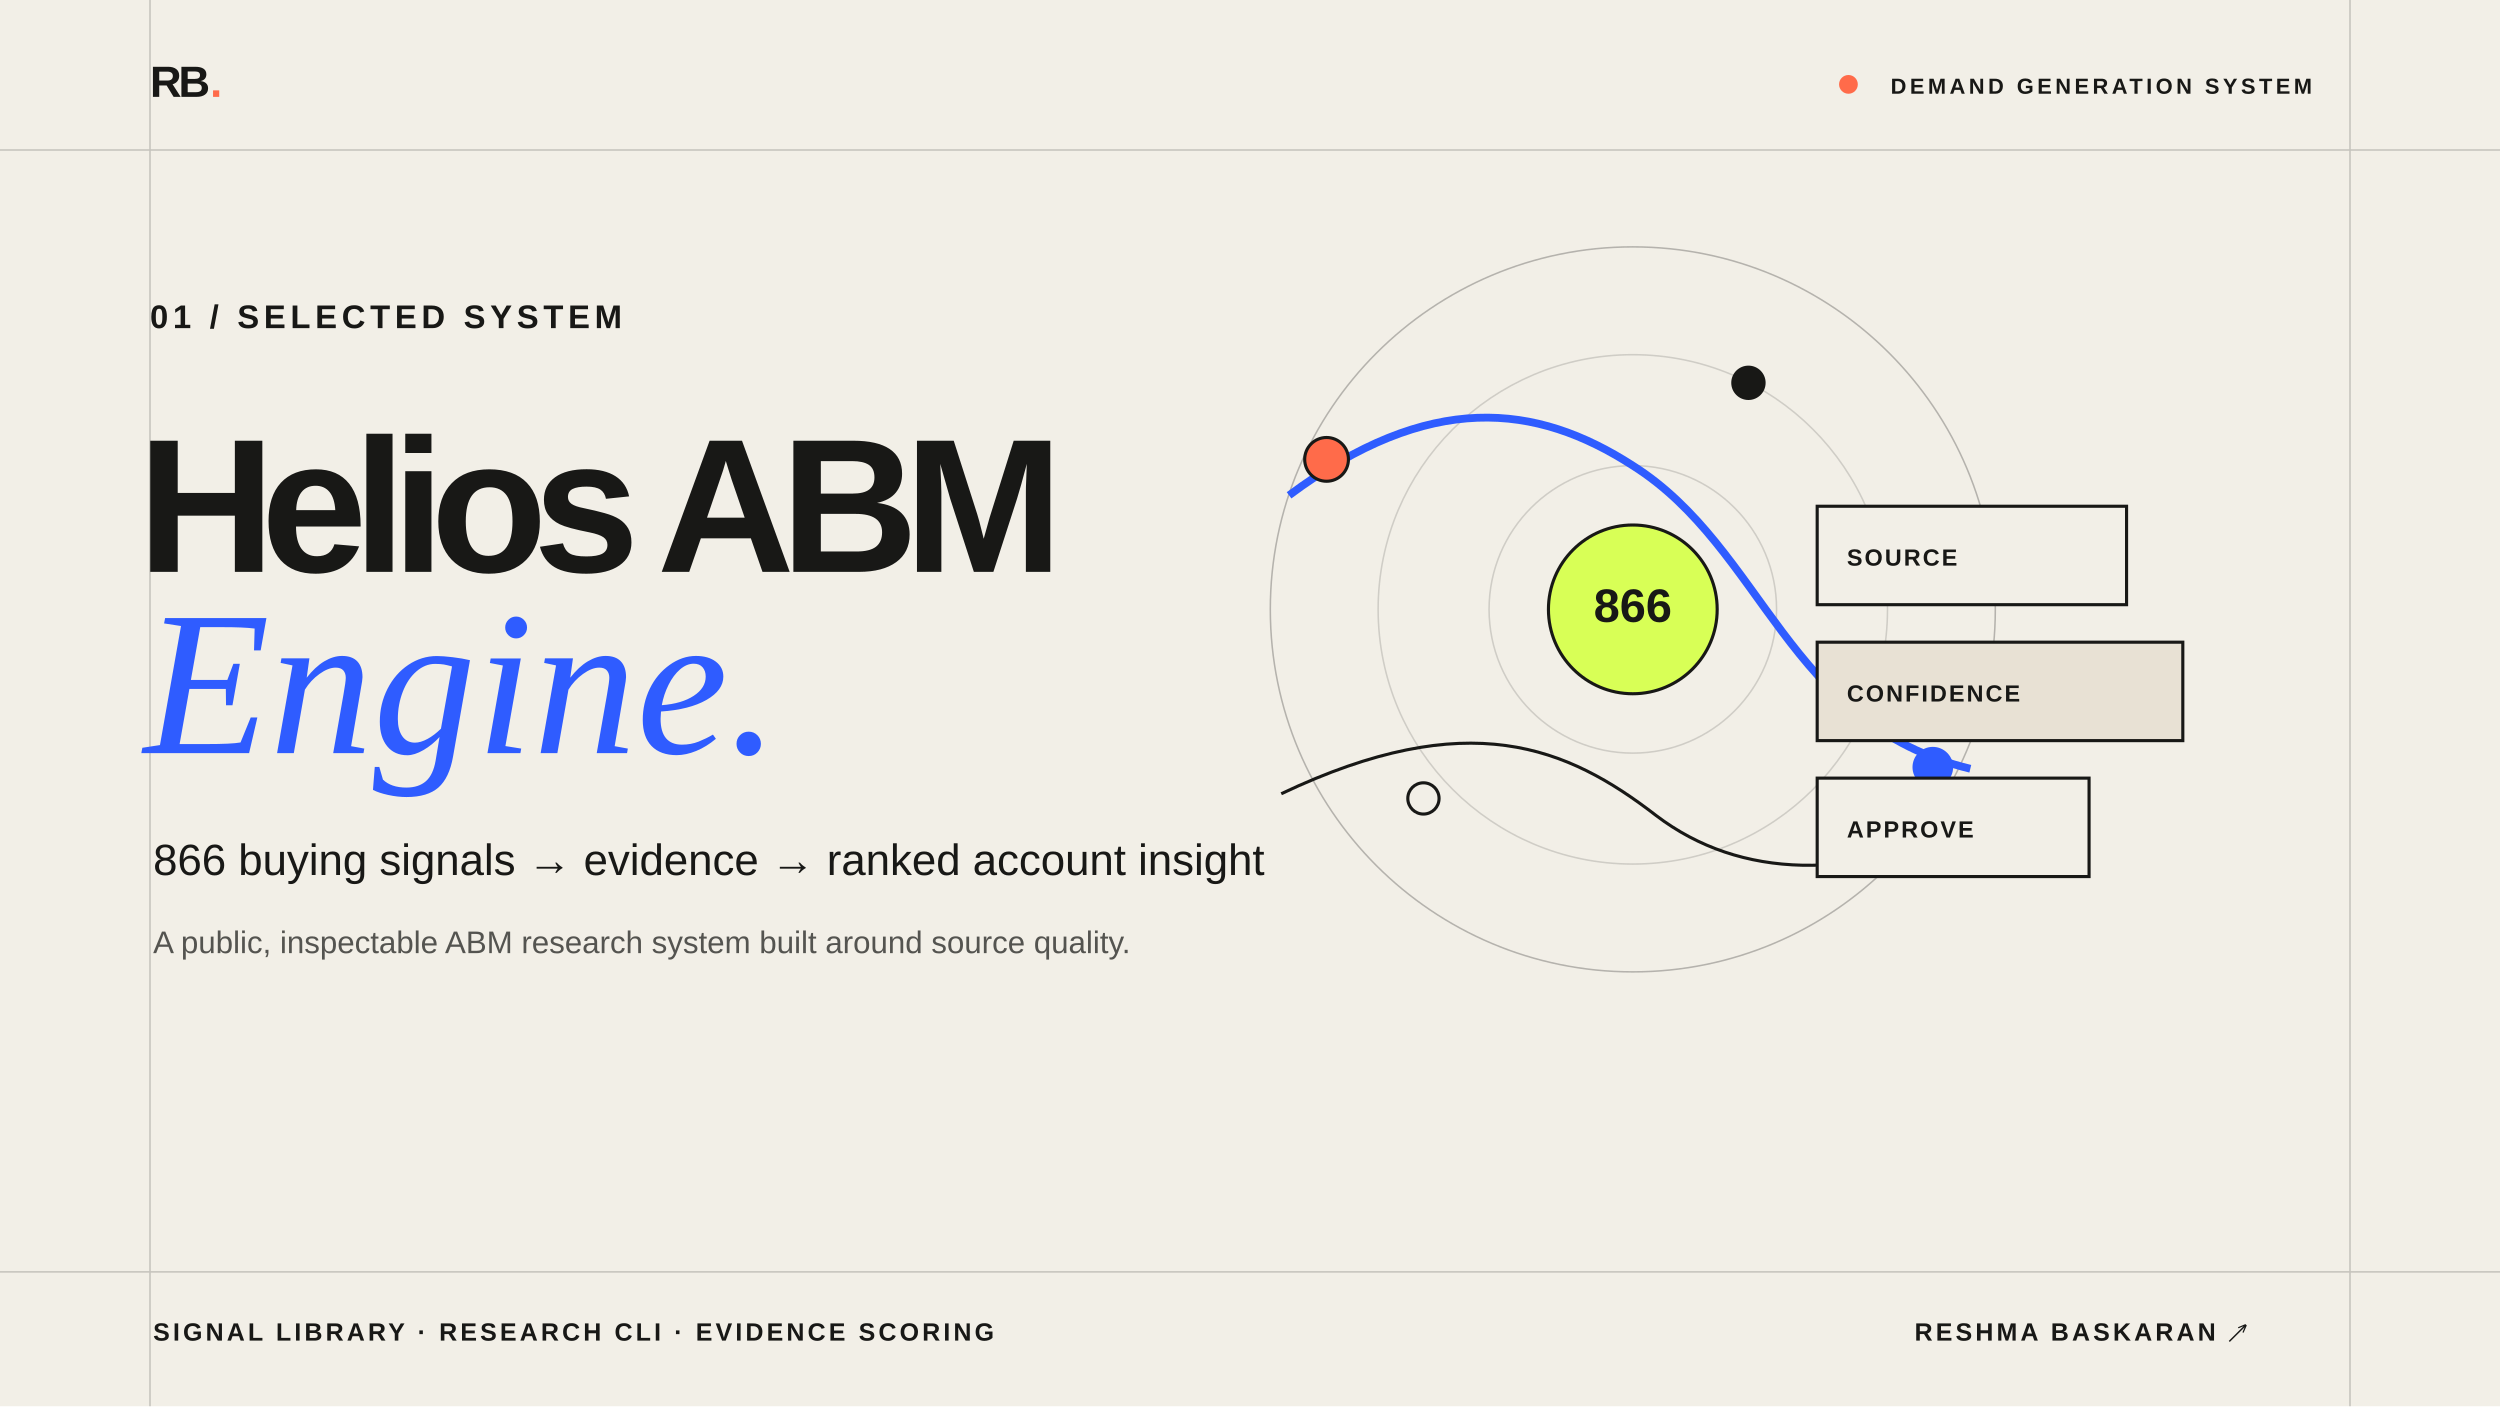
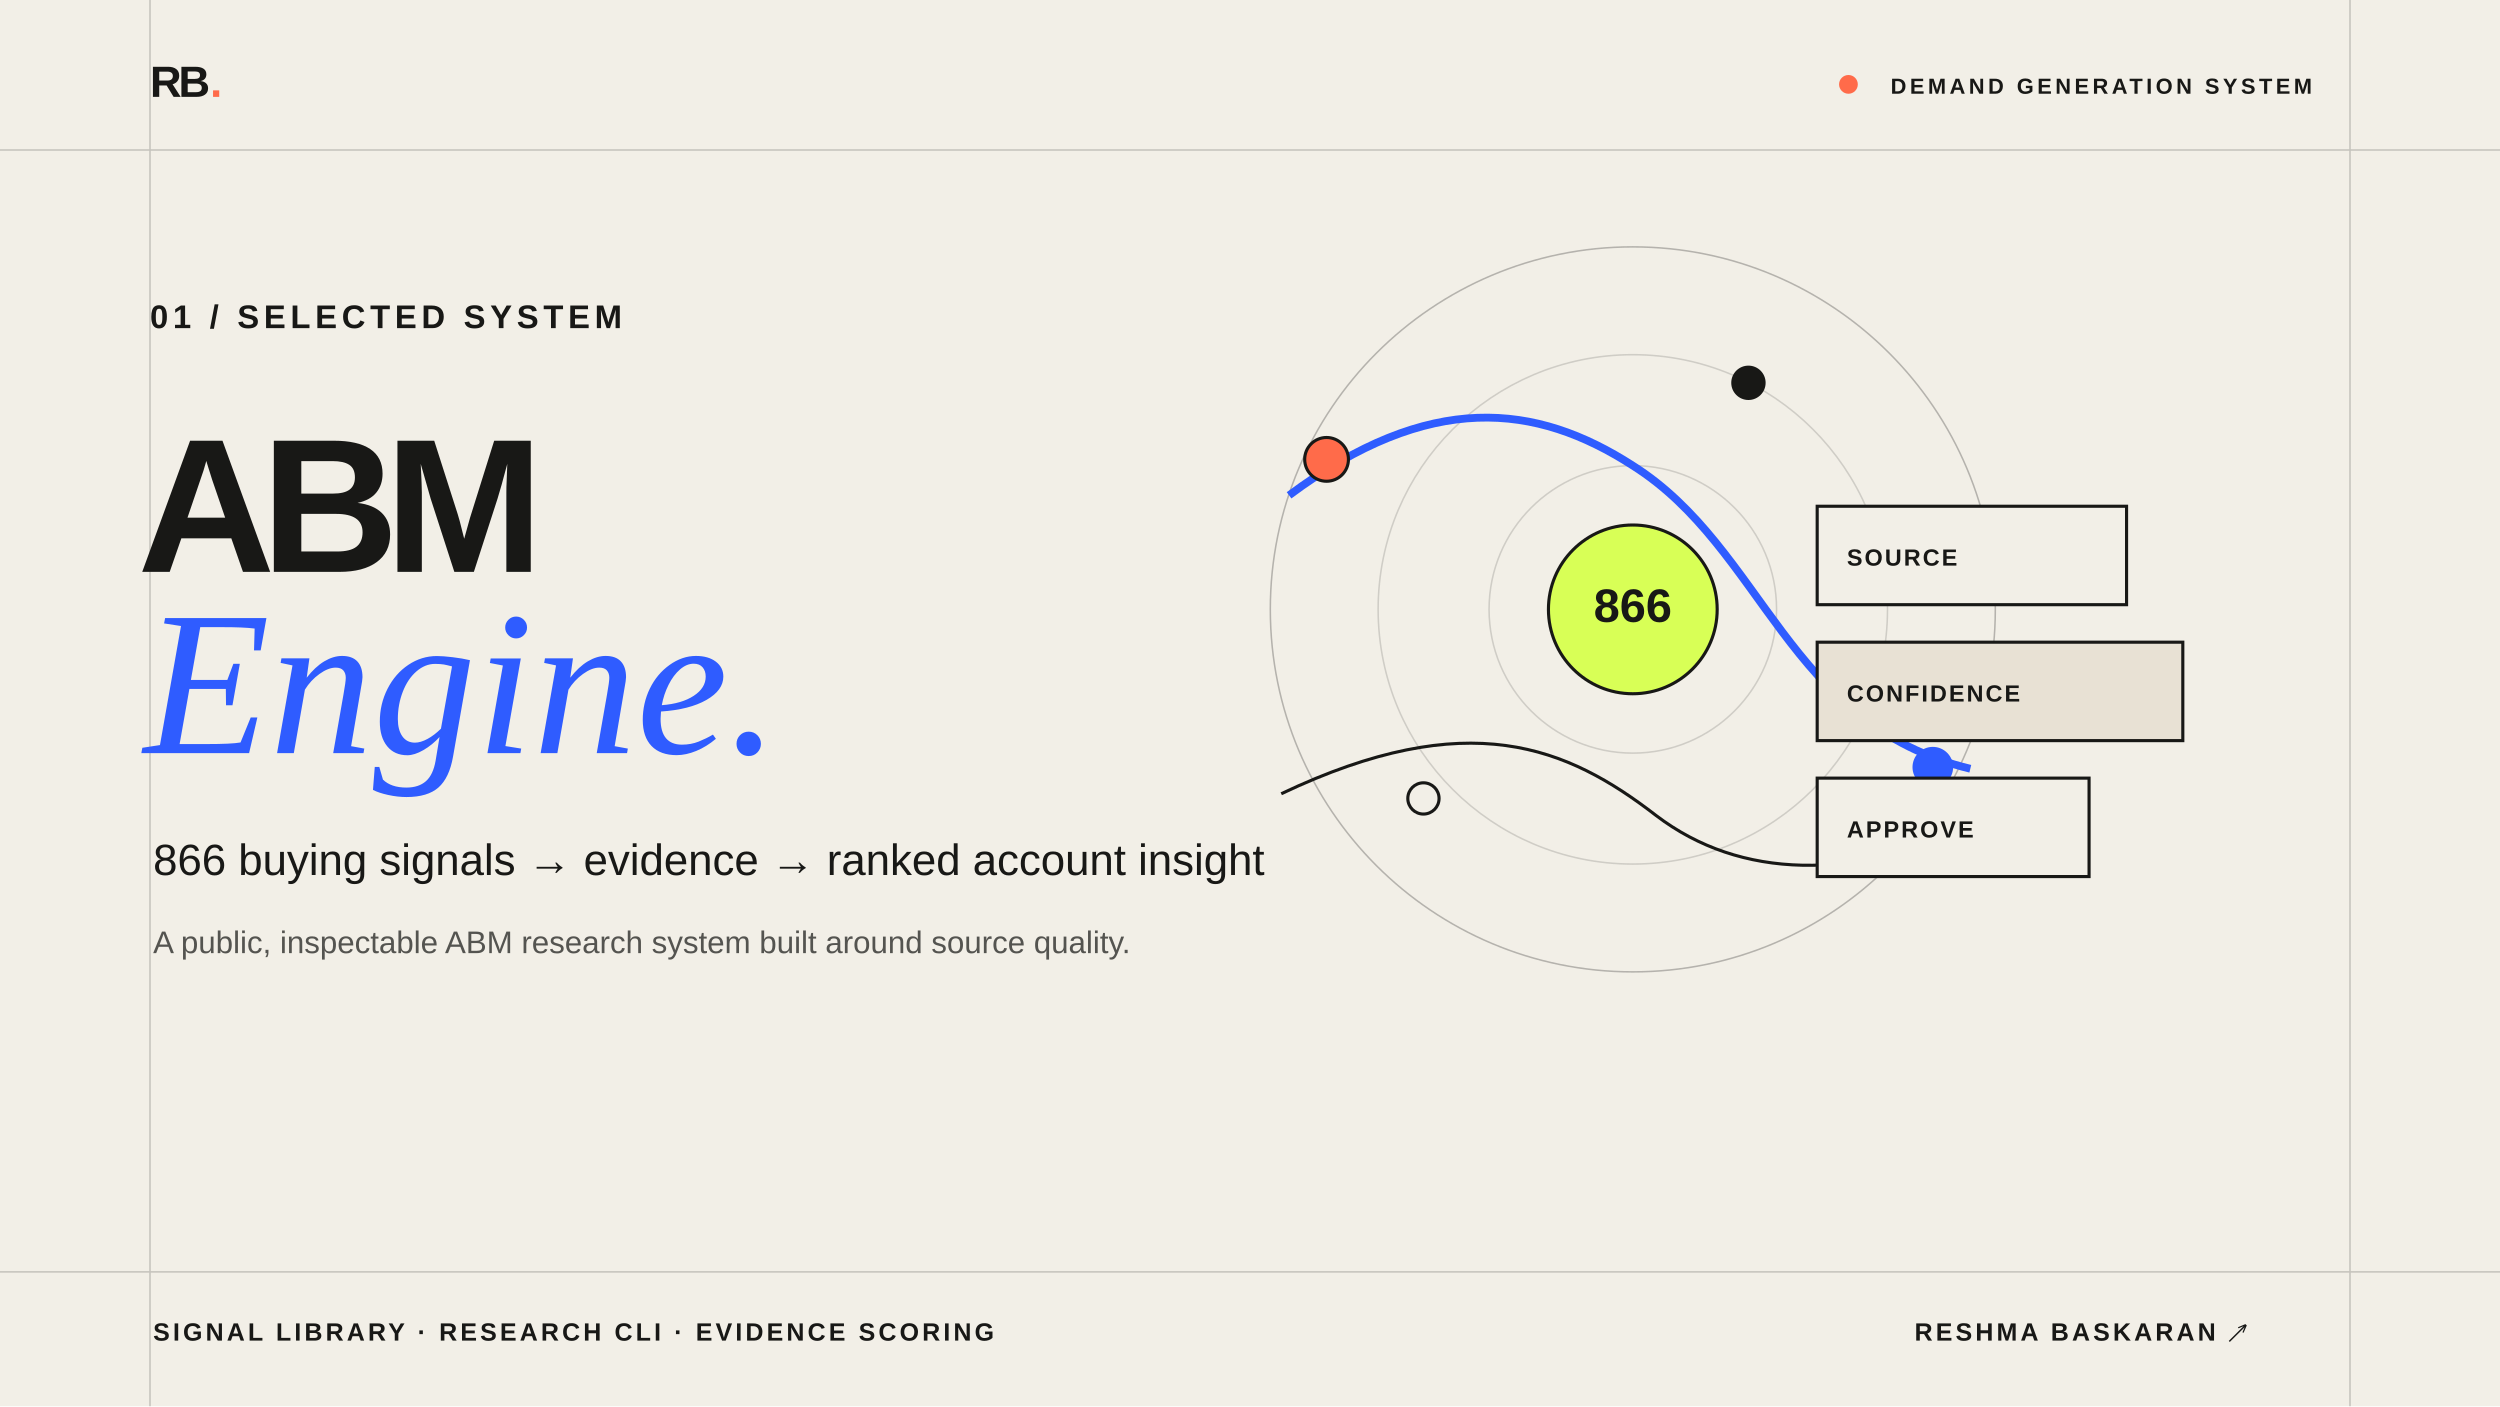
<svg xmlns="http://www.w3.org/2000/svg" width="1600" height="900" viewBox="0 0 1600 900" role="img" aria-labelledby="title desc">
  <rect width="1600" height="900" fill="#f2efe7" />
  <path d="M0 96H1600M0 814H1600M96 0V900M1504 0V900" stroke="#181816" stroke-opacity=".2" />
  <text x="96" y="62" font-family="Helvetica Neue,Arial,sans-serif" font-size="28" font-weight="800" letter-spacing="-2" fill="#181816">RB<tspan fill="#ff6b4a">.</tspan>
  </text>
  <text x="1210" y="60" font-family="Helvetica Neue,Arial,sans-serif" font-size="14" font-weight="800" letter-spacing="2.2" fill="#181816">DEMAND GENERATION SYSTEM</text>
  <circle cx="1183" cy="54" r="6" fill="#ff6b4a" />
  <text x="96" y="210" font-family="Helvetica Neue,Arial,sans-serif" font-size="21" font-weight="800" letter-spacing="3" fill="#181816">01 / SELECTED SYSTEM</text>
-   <text x="88" y="366" font-family="Helvetica Neue,Arial,sans-serif" font-size="122" font-weight="700" letter-spacing="-9" fill="#181816">Helios ABM</text>
+   <text x="88" y="366" font-family="Helvetica Neue,Arial,sans-serif" font-size="122" font-weight="700" letter-spacing="-9" fill="#181816">ABM</text>
  <text x="92" y="482" font-family="Georgia,Times New Roman,serif" font-size="132" font-style="italic" fill="#2f5cff">Engine.</text>
  <text x="98" y="560" font-family="Helvetica Neue,Arial,sans-serif" font-size="28" fill="#181816">866 buying signals → evidence → ranked account insight</text>
  <text x="98" y="610" font-family="Helvetica Neue,Arial,sans-serif" font-size="20" fill="#181816" opacity=".72">A public, inspectable ABM research system built around source quality.</text>
  <g transform="translate(1045 390)">
    <circle r="232" fill="none" stroke="#181816" stroke-opacity=".28" />
    <circle r="163" fill="none" stroke="#181816" stroke-opacity=".16" />
    <circle r="92" fill="none" stroke="#181816" stroke-opacity=".16" />
    <path d="M-220-73C-130-140-62-132 0-92C84-39 99 74 216 102" fill="none" stroke="#2f5cff" stroke-width="5" />
    <path d="M-225 118C-105 61-42 88 15 132C69 173 141 174 224 137" fill="none" stroke="#181816" stroke-width="2" />
    <circle r="54" fill="#d8ff56" stroke="#181816" stroke-width="2" />
    <text y="8" text-anchor="middle" font-family="Helvetica Neue,Arial,sans-serif" font-size="30" font-weight="900" fill="#181816">866</text>
    <circle cx="-196" cy="-96" r="14" fill="#ff6b4a" stroke="#181816" stroke-width="2" />
    <circle cx="-134" cy="121" r="10" fill="#f2efe7" stroke="#181816" stroke-width="2" />
    <circle cx="74" cy="-145" r="11" fill="#181816" />
    <circle cx="192" cy="101" r="13" fill="#2f5cff" />
    <rect x="118" y="-66" width="198" height="63" fill="#f2efe7" stroke="#181816" stroke-width="2" />
    <rect x="118" y="21" width="234" height="63" fill="#e8e1d4" stroke="#181816" stroke-width="2" />
    <rect x="118" y="108" width="174" height="63" fill="#f2efe7" stroke="#181816" stroke-width="2" />
    <text x="137" y="-28" font-family="Helvetica Neue,Arial,sans-serif" font-size="15" font-weight="800" letter-spacing="1.3" fill="#181816">SOURCE</text>
    <text x="137" y="59" font-family="Helvetica Neue,Arial,sans-serif" font-size="15" font-weight="800" letter-spacing="1.3" fill="#181816">CONFIDENCE</text>
    <text x="137" y="146" font-family="Helvetica Neue,Arial,sans-serif" font-size="15" font-weight="800" letter-spacing="1.3" fill="#181816">APPROVE</text>
  </g>
  <text x="98" y="858" font-family="Helvetica Neue,Arial,sans-serif" font-size="16" font-weight="800" letter-spacing="2" fill="#181816">SIGNAL LIBRARY · RESEARCH CLI · EVIDENCE SCORING</text>
  <text x="1438" y="858" text-anchor="end" font-family="Helvetica Neue,Arial,sans-serif" font-size="16" font-weight="800" letter-spacing="2" fill="#181816">RESHMA BASKARAN ↗</text>
</svg>
